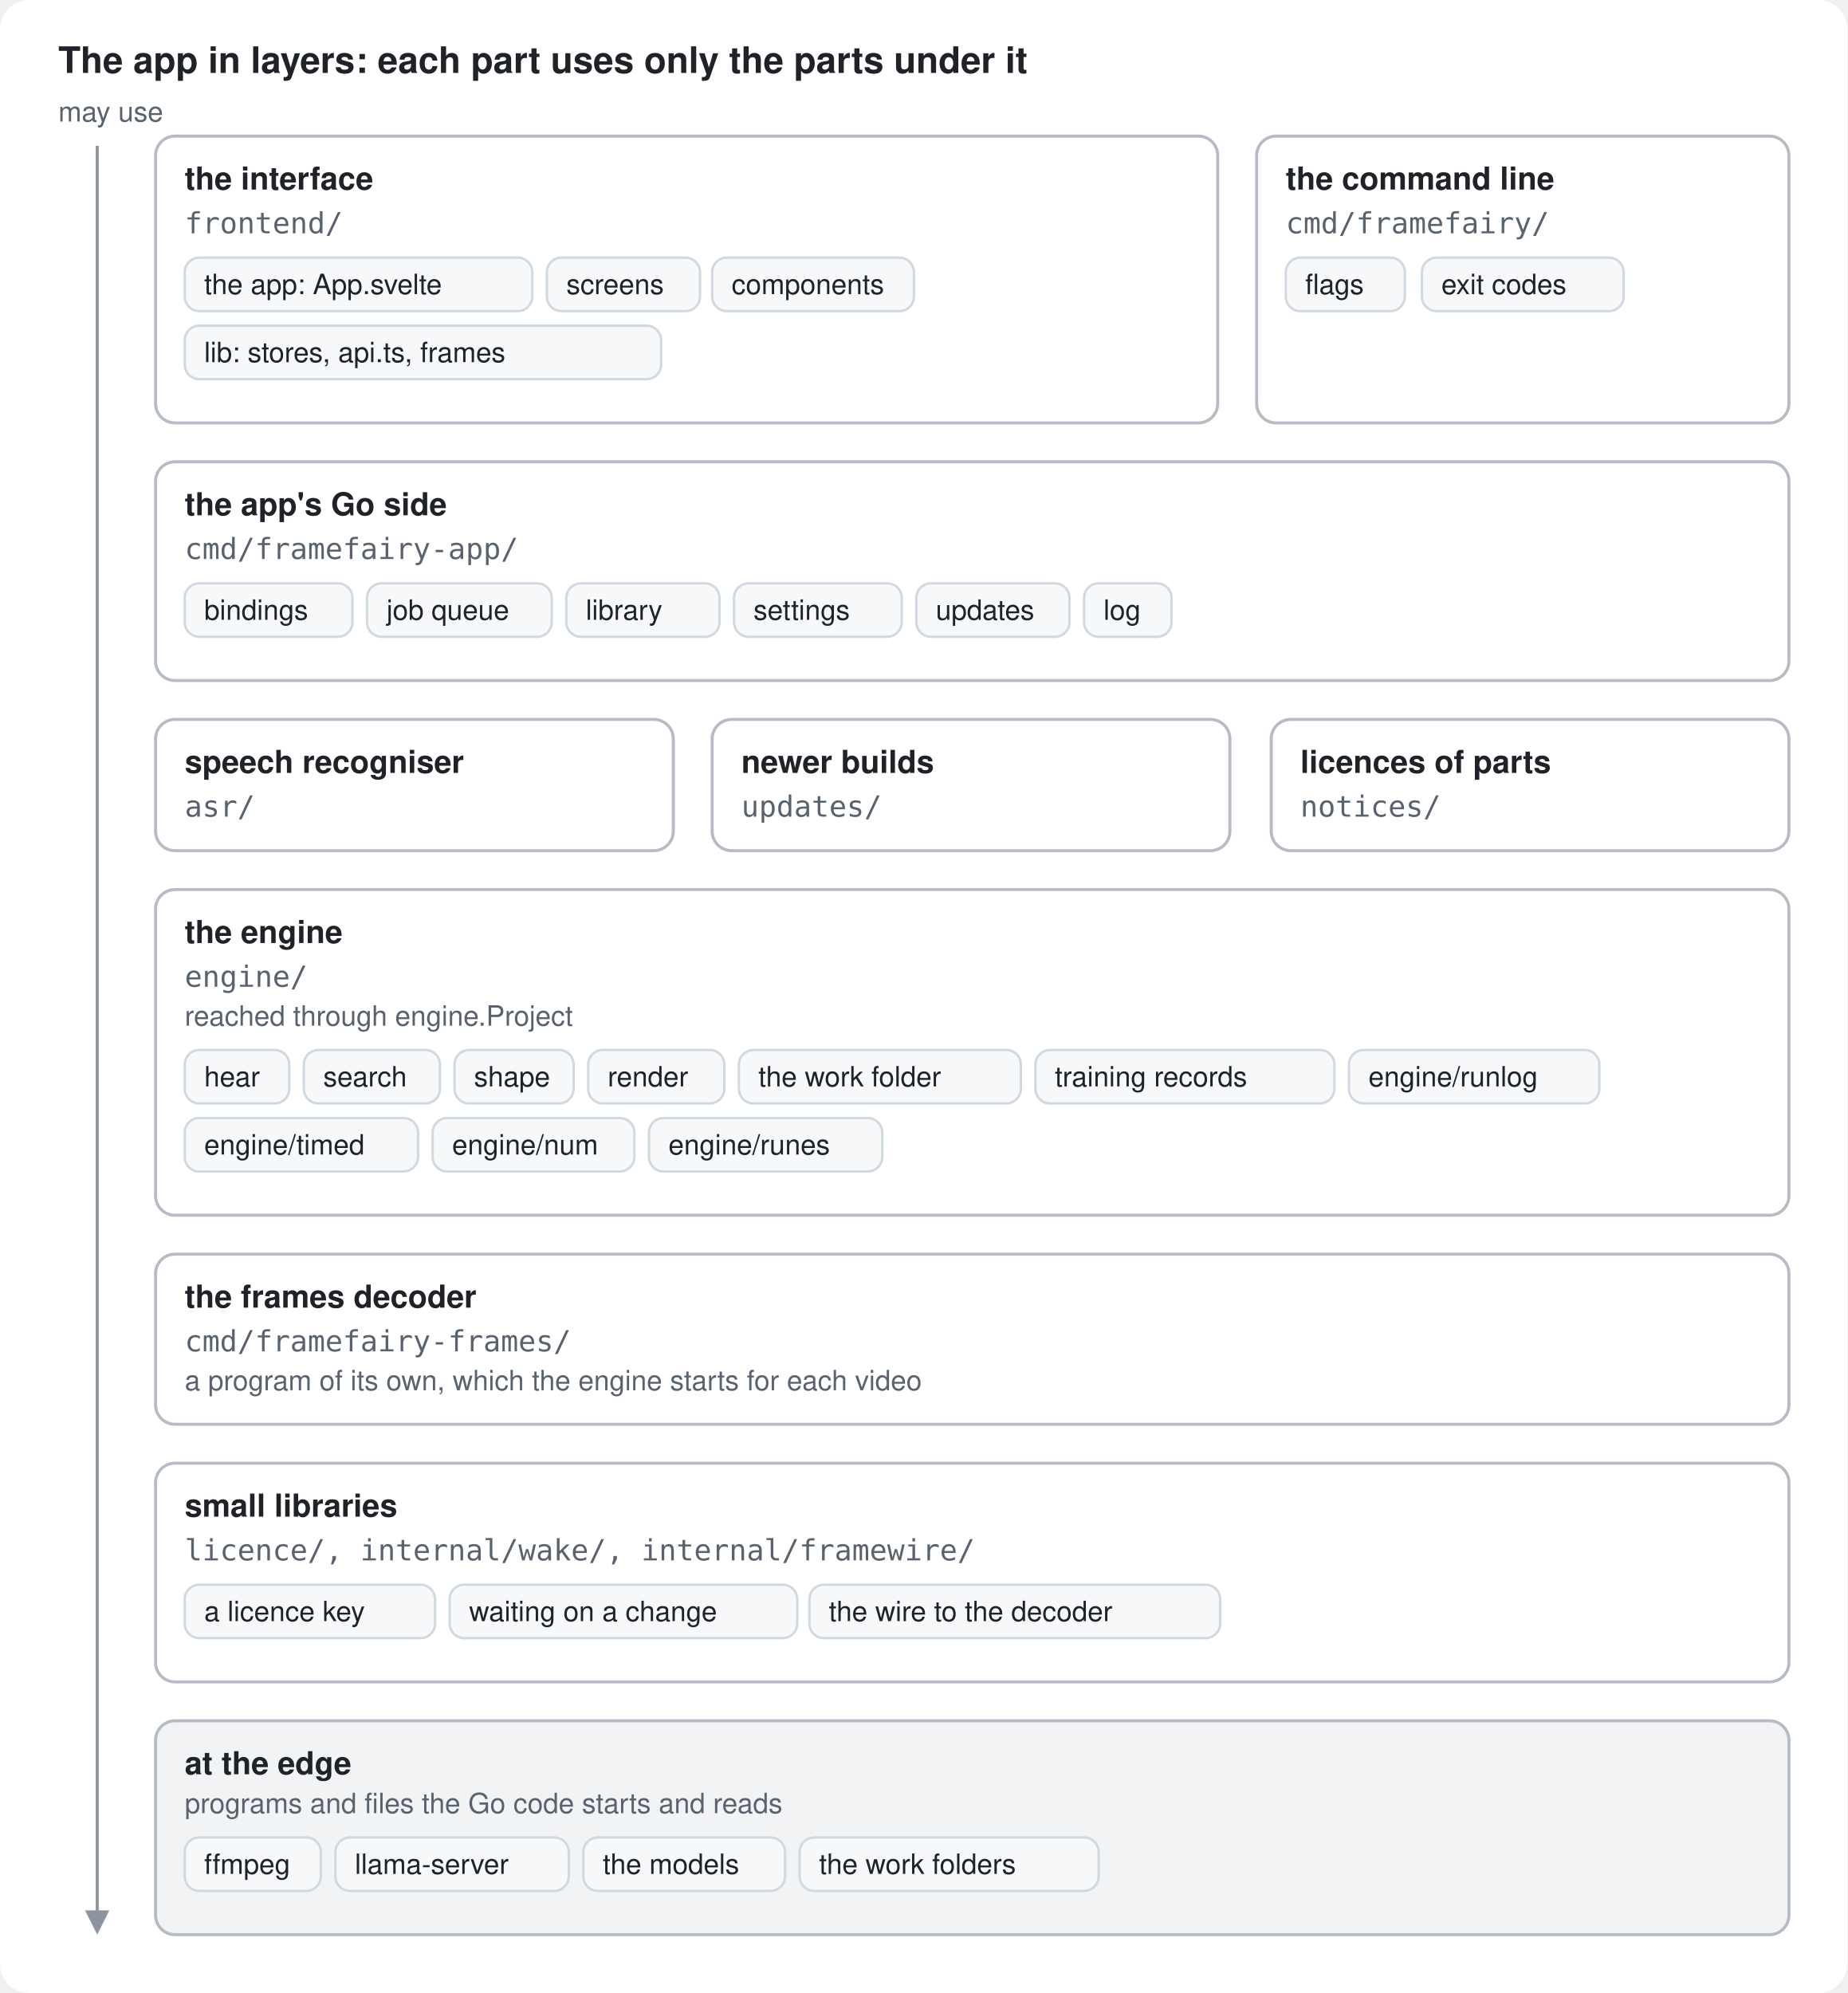
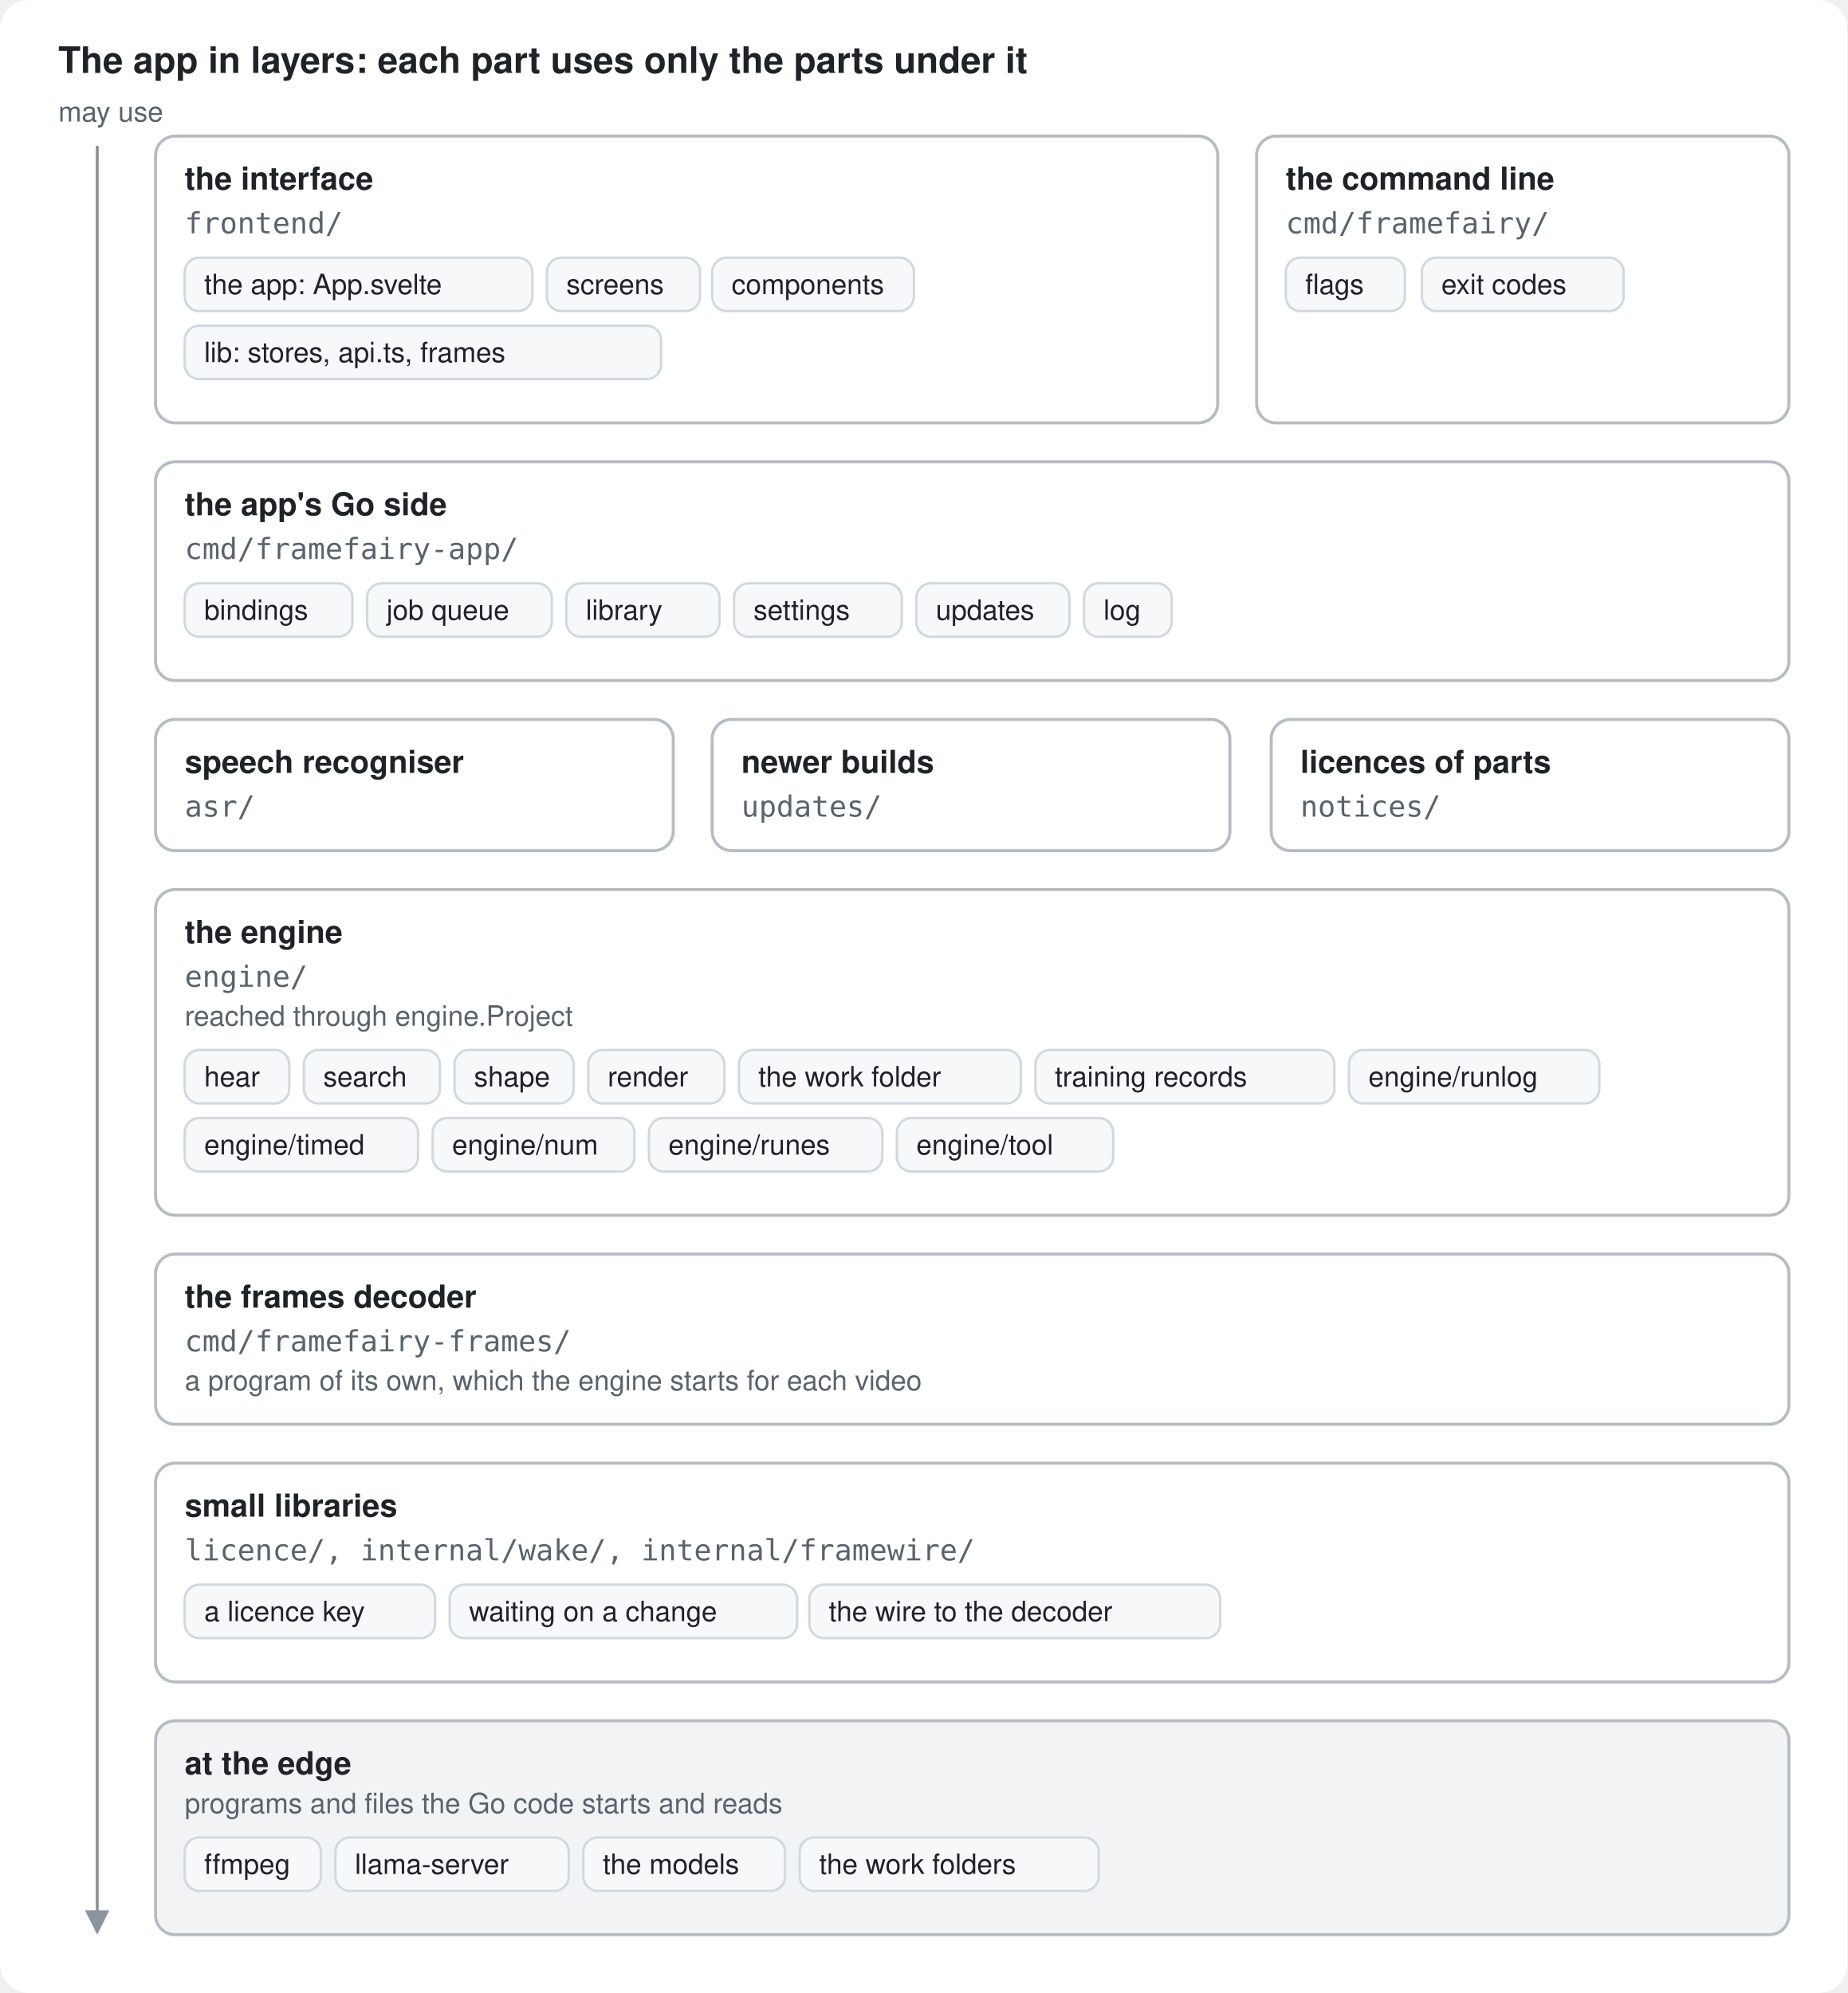
<svg xmlns="http://www.w3.org/2000/svg" viewBox="0 0 760 820" width="760" height="820" role="img" aria-label="The app in layers: each part uses only the parts under it">
  <style>
.t{font:600 15px -apple-system,BlinkMacSystemFont,"Segoe UI",Helvetica,Arial,sans-serif;fill:#1f2328}
.n{font:600 13px -apple-system,BlinkMacSystemFont,"Segoe UI",Helvetica,Arial,sans-serif;fill:#1f2328}
.p{font:12px ui-monospace,SFMono-Regular,Menlo,Consolas,monospace;fill:#59636e}
.q{font:11.5px -apple-system,BlinkMacSystemFont,"Segoe UI",Helvetica,Arial,sans-serif;fill:#59636e}
.c{font:11.5px -apple-system,BlinkMacSystemFont,"Segoe UI",Helvetica,Arial,sans-serif;fill:#1f2328}
.bg{fill:#ffffff}
.box{fill:none;stroke:#b6bcc4;stroke-width:1.25}
.dash{fill:none;stroke:#b6bcc4;stroke-width:1.25;stroke-dasharray:4 4}
.tint{fill:#f1f3f5;stroke:#b6bcc4;stroke-width:1.25}
.chip{fill:#f6f8fa;stroke:#d1d9e0;stroke-width:1}
.ax{stroke:#8c959f;stroke-width:1.25;fill:none}
.ah{fill:#8c959f}
@media (prefers-color-scheme:dark){
.bg{fill:#0d1117}
.t,.n,.c{fill:#f0f6fc}.p,.q{fill:#9198a1}
.box,.dash{stroke:#5d6570}.tint{fill:#1c2128;stroke:#5d6570}
.chip{fill:#212830;stroke:#3d444d}.ax{stroke:#7d8590}.ah{fill:#7d8590}}
</style>
  <rect class="bg" width="760" height="820" rx="12" />
  <text class="t" x="24" y="30">The app in layers: each part uses only the parts under it</text>
  <text class="q" x="24" y="50">may use</text>
  <path class="ax" d="M40 60V790" />
  <path class="ah" d="M35 786L40 796L45 786z" />
  <rect class="box" x="64" y="56" width="437" height="118" rx="8" />
  <text class="n" x="76" y="78">the interface</text>
  <text class="p" x="76" y="96">frontend/</text>
  <rect class="chip" x="76" y="106" width="143" height="22" rx="6" />
  <text class="c" x="84" y="121">the app: App.svelte</text>
  <rect class="chip" x="225" y="106" width="63" height="22" rx="6" />
  <text class="c" x="233" y="121">screens</text>
  <rect class="chip" x="293" y="106" width="83" height="22" rx="6" />
  <text class="c" x="301" y="121">components</text>
  <rect class="chip" x="76" y="134" width="196" height="22" rx="6" />
  <text class="c" x="84" y="149">lib: stores, api.ts, frames</text>
  <rect class="box" x="517" y="56" width="219" height="118" rx="8" />
  <text class="n" x="529" y="78">the command line</text>
  <text class="p" x="529" y="96">cmd/framefairy/</text>
  <rect class="chip" x="529" y="106" width="49" height="22" rx="6" />
  <text class="c" x="537" y="121">flags</text>
  <rect class="chip" x="585" y="106" width="83" height="22" rx="6" />
  <text class="c" x="593" y="121">exit codes</text>
  <rect class="box" x="64" y="190" width="672" height="90" rx="8" />
  <text class="n" x="76" y="212">the app's Go side</text>
  <text class="p" x="76" y="230">cmd/framefairy-app/</text>
  <rect class="chip" x="76" y="240" width="69" height="22" rx="6" />
  <text class="c" x="84" y="255">bindings</text>
  <rect class="chip" x="151" y="240" width="76" height="22" rx="6" />
  <text class="c" x="159" y="255">job queue</text>
  <rect class="chip" x="233" y="240" width="63" height="22" rx="6" />
  <text class="c" x="241" y="255">library</text>
  <rect class="chip" x="302" y="240" width="69" height="22" rx="6" />
  <text class="c" x="310" y="255">settings</text>
  <rect class="chip" x="377" y="240" width="63" height="22" rx="6" />
  <text class="c" x="385" y="255">updates</text>
  <rect class="chip" x="446" y="240" width="36" height="22" rx="6" />
  <text class="c" x="454" y="255">log</text>
  <rect class="box" x="64" y="296" width="213" height="54" rx="8" />
  <text class="n" x="76" y="318">speech recogniser</text>
  <text class="p" x="76" y="336">asr/</text>
  <rect class="box" x="293" y="296" width="213" height="54" rx="8" />
  <text class="n" x="305" y="318">newer builds</text>
  <text class="p" x="305" y="336">updates/</text>
  <rect class="box" x="523" y="296" width="213" height="54" rx="8" />
  <text class="n" x="535" y="318">licences of parts</text>
  <text class="p" x="535" y="336">notices/</text>
  <rect class="box" x="64" y="366" width="672" height="134" rx="8" />
  <text class="n" x="76" y="388">the engine</text>
  <text class="p" x="76" y="406">engine/</text>
  <text class="q" x="76" y="422">reached through engine.Project</text>
  <rect class="chip" x="76" y="432" width="43" height="22" rx="6" />
  <text class="c" x="84" y="447">hear</text>
  <rect class="chip" x="125" y="432" width="56" height="22" rx="6" />
  <text class="c" x="133" y="447">search</text>
  <rect class="chip" x="187" y="432" width="49" height="22" rx="6" />
  <text class="c" x="195" y="447">shape</text>
  <rect class="chip" x="242" y="432" width="56" height="22" rx="6" />
  <text class="c" x="250" y="447">render</text>
  <rect class="chip" x="304" y="432" width="116" height="22" rx="6" />
  <text class="c" x="312" y="447">the work folder</text>
  <rect class="chip" x="426" y="432" width="123" height="22" rx="6" />
  <text class="c" x="434" y="447">training records</text>
  <rect class="chip" x="555" y="432" width="103" height="22" rx="6" />
  <text class="c" x="563" y="447">engine/runlog</text>
  <rect class="chip" x="76" y="460" width="96" height="22" rx="6" />
  <text class="c" x="84" y="475">engine/timed</text>
  <rect class="chip" x="178" y="460" width="83" height="22" rx="6" />
  <text class="c" x="186" y="475">engine/num</text>
  <rect class="chip" x="267" y="460" width="96" height="22" rx="6" />
  <text class="c" x="275" y="475">engine/runes</text>
+   <rect class="chip" x="369" y="460" width="89" height="22" rx="6" />
+   <text class="c" x="377" y="475">engine/tool</text>
  <rect class="box" x="64" y="516" width="672" height="70" rx="8" />
  <text class="n" x="76" y="538">the frames decoder</text>
  <text class="p" x="76" y="556">cmd/framefairy-frames/</text>
  <text class="q" x="76" y="572">a program of its own, which the engine starts for each video</text>
  <rect class="box" x="64" y="602" width="672" height="90" rx="8" />
  <text class="n" x="76" y="624">small libraries</text>
  <text class="p" x="76" y="642">licence/, internal/wake/, internal/framewire/</text>
  <rect class="chip" x="76" y="652" width="103" height="22" rx="6" />
  <text class="c" x="84" y="667">a licence key</text>
  <rect class="chip" x="185" y="652" width="143" height="22" rx="6" />
  <text class="c" x="193" y="667">waiting on a change</text>
  <rect class="chip" x="333" y="652" width="169" height="22" rx="6" />
  <text class="c" x="341" y="667">the wire to the decoder</text>
  <rect class="tint" x="64" y="708" width="672" height="88" rx="8" />
  <text class="n" x="76" y="730">at the edge</text>
  <text class="q" x="76" y="746">programs and files the Go code starts and reads</text>
  <rect class="chip" x="76" y="756" width="56" height="22" rx="6" />
  <text class="c" x="84" y="771">ffmpeg</text>
  <rect class="chip" x="138" y="756" width="96" height="22" rx="6" />
  <text class="c" x="146" y="771">llama-server</text>
  <rect class="chip" x="240" y="756" width="83" height="22" rx="6" />
  <text class="c" x="248" y="771">the models</text>
  <rect class="chip" x="329" y="756" width="123" height="22" rx="6" />
  <text class="c" x="337" y="771">the work folders</text>
</svg>
